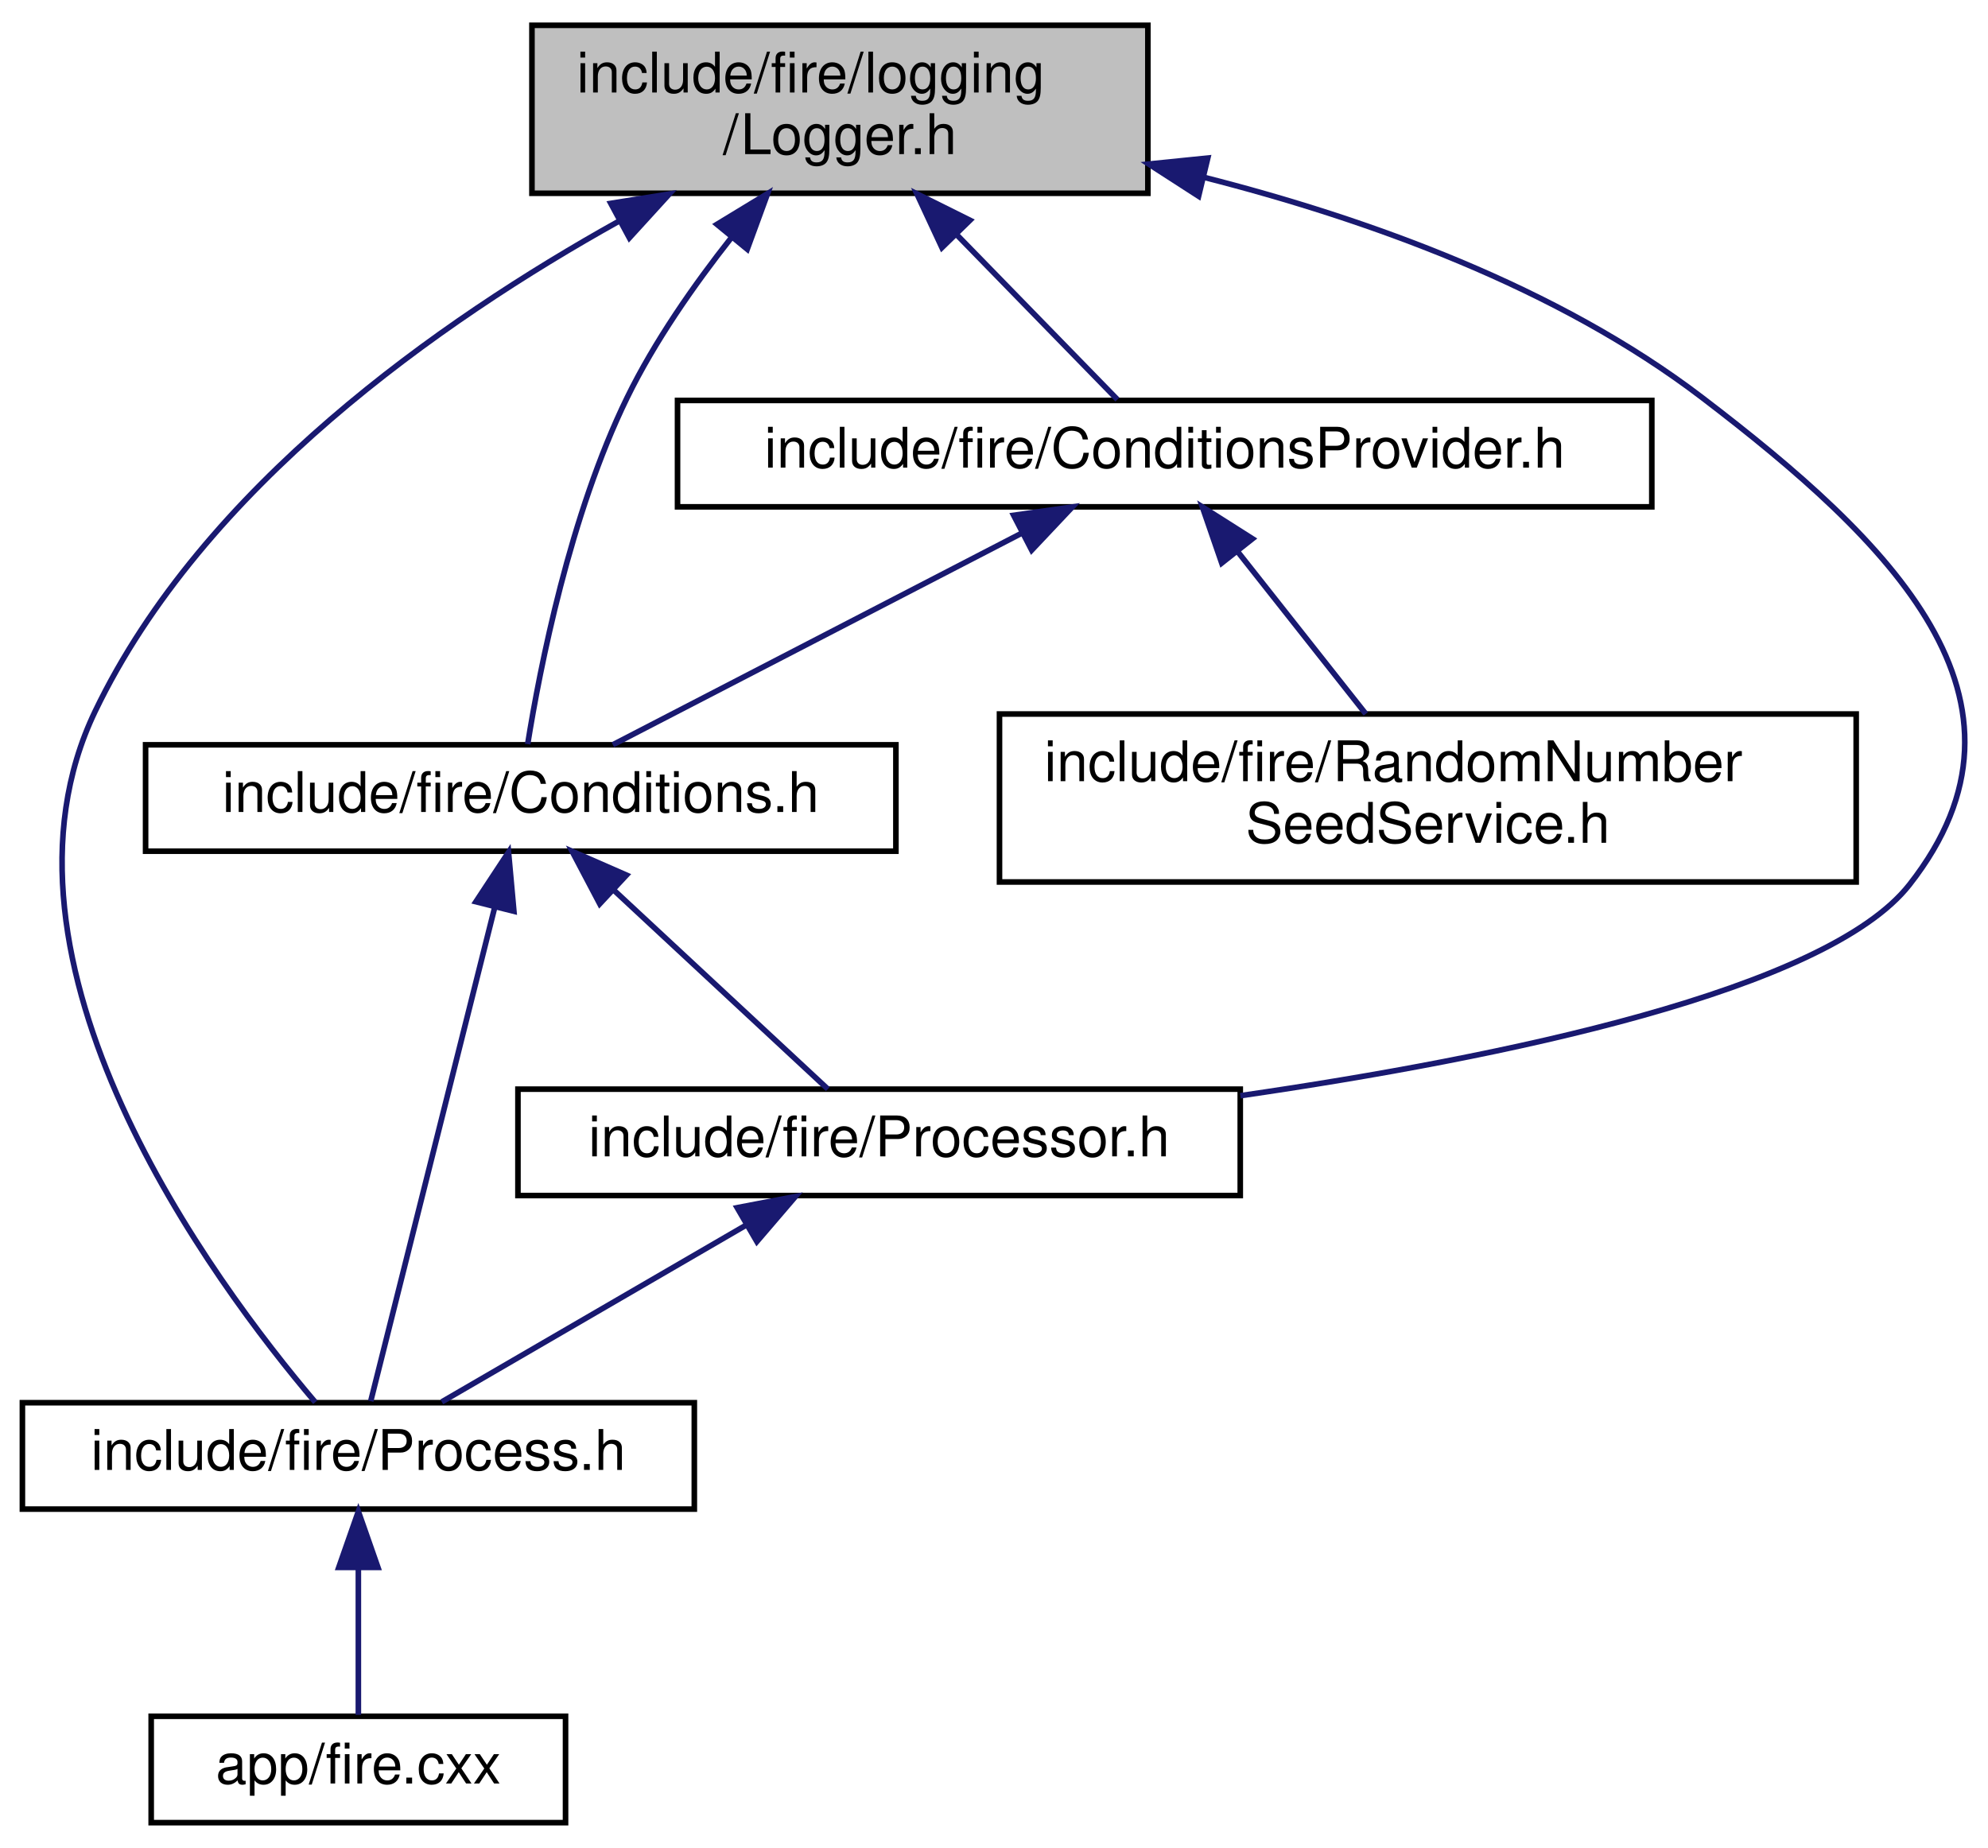
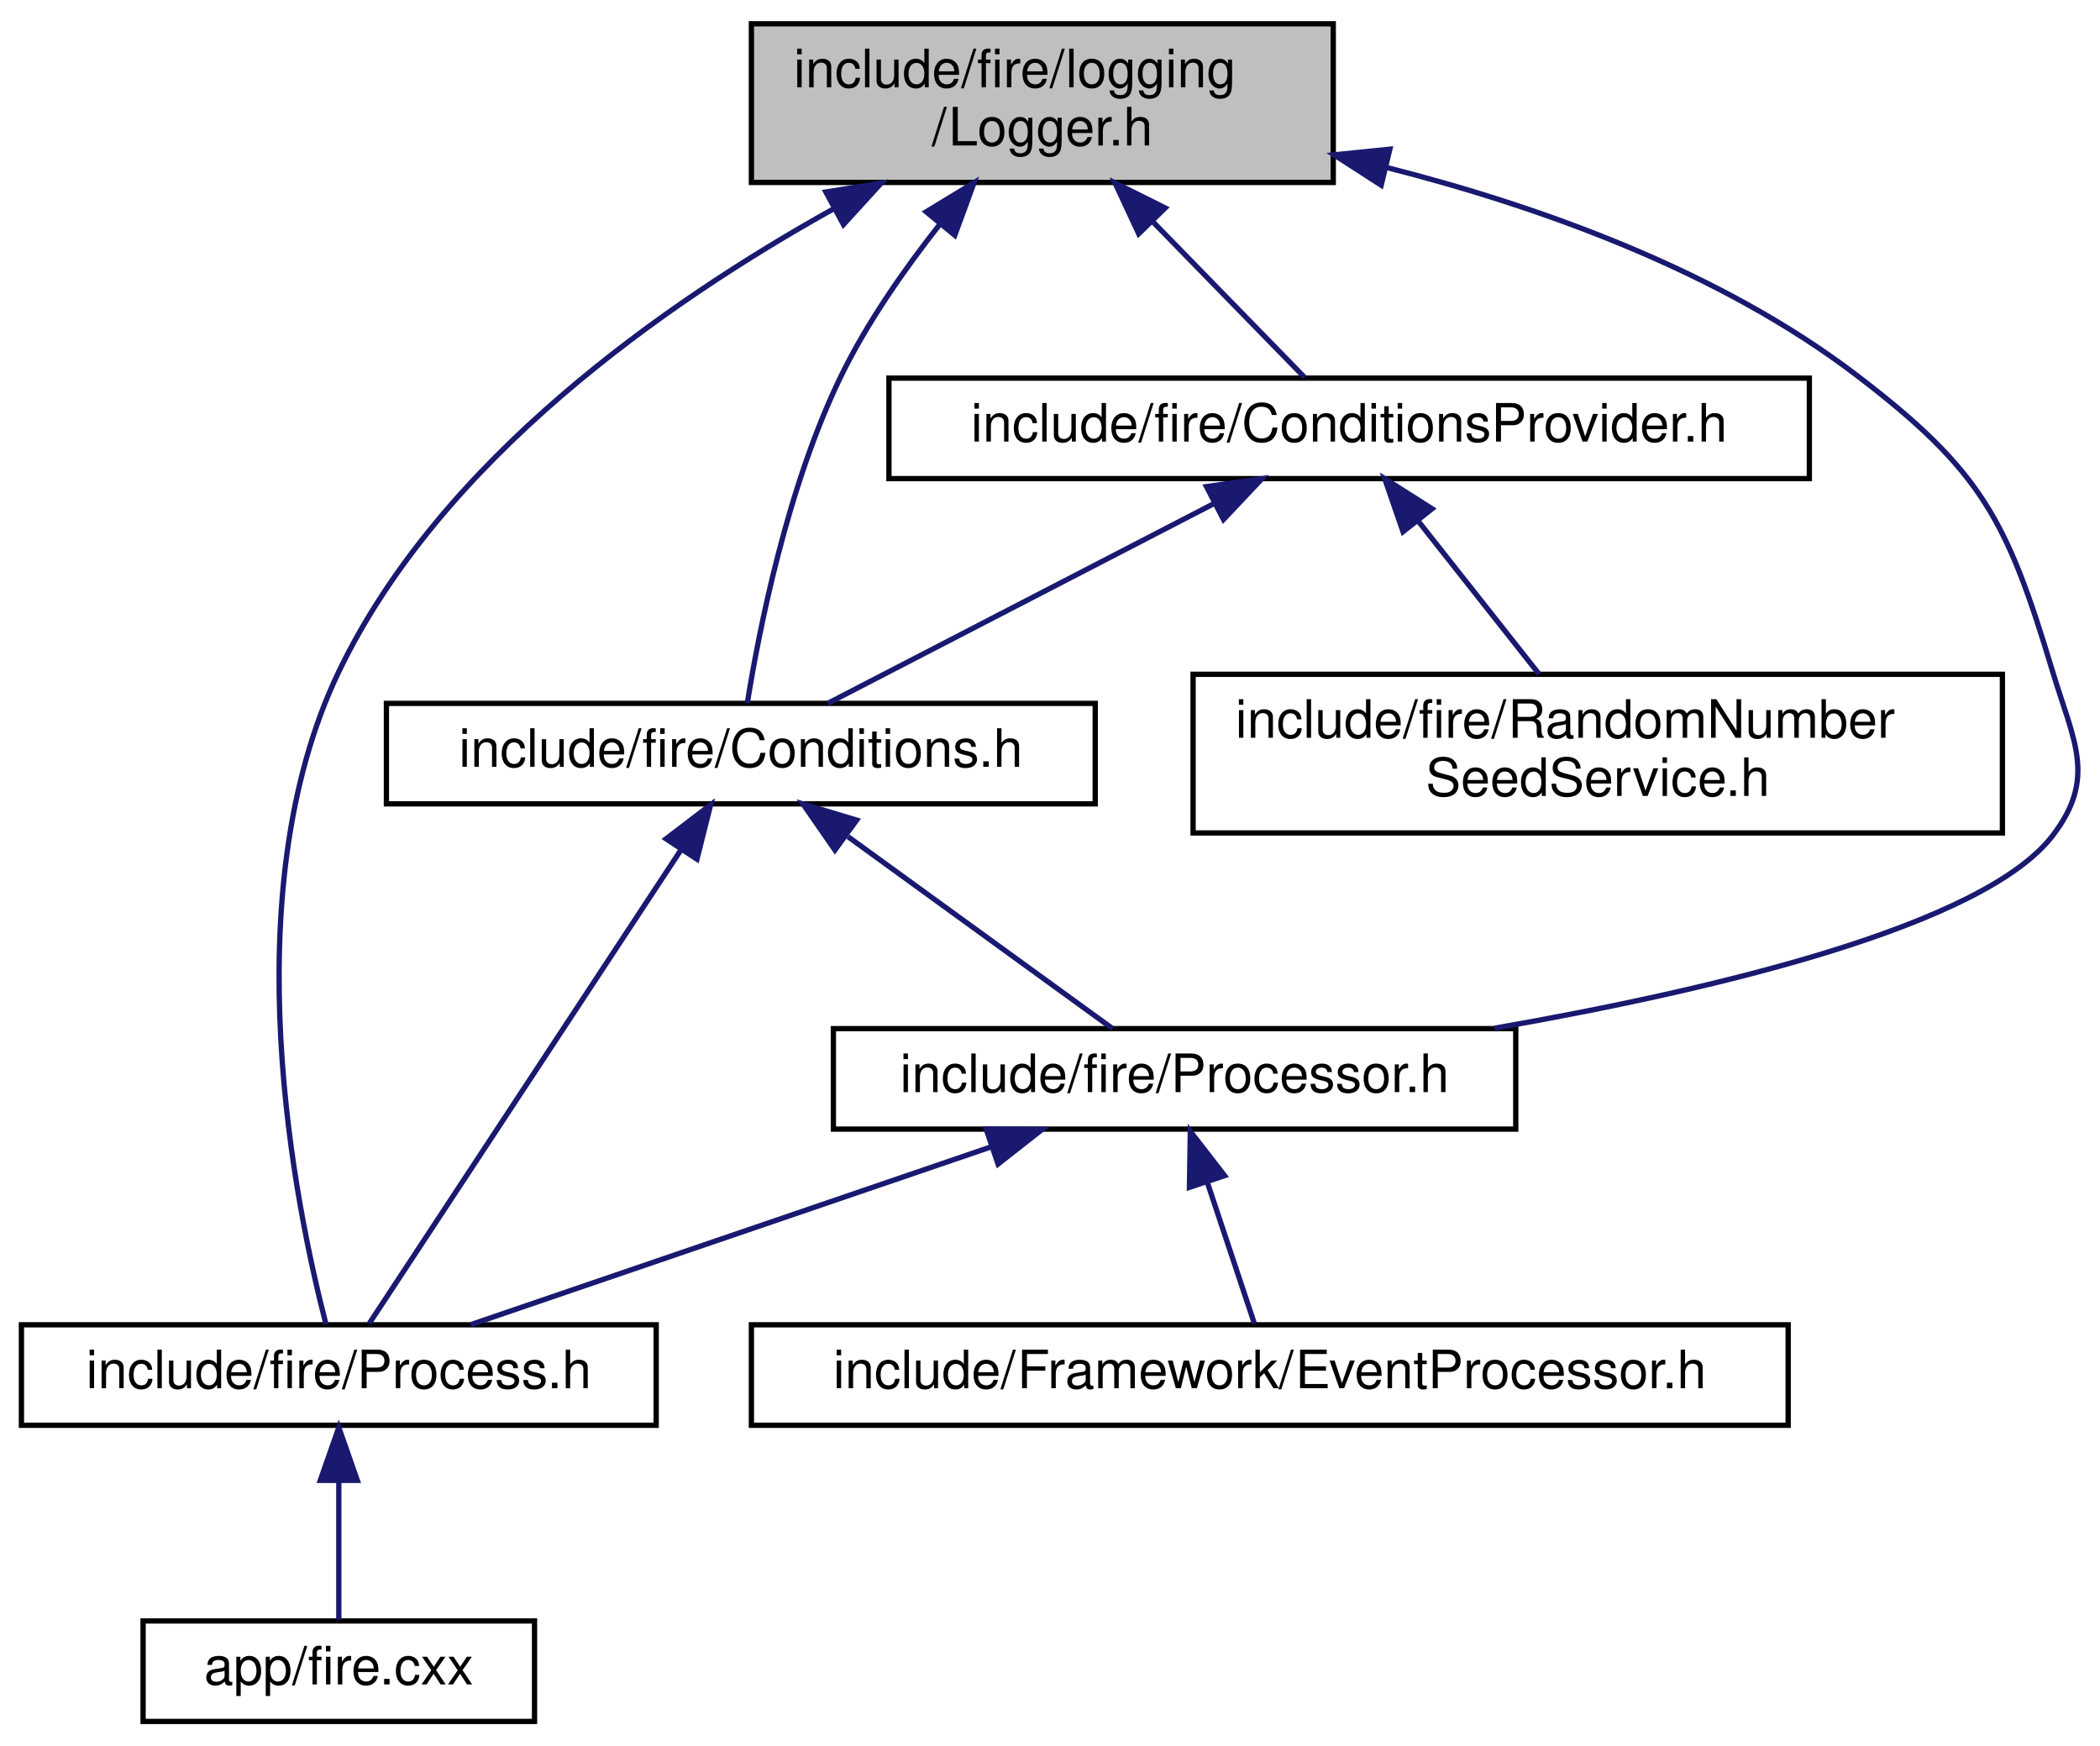
- <svg xmlns="http://www.w3.org/2000/svg" xmlns:xlink="http://www.w3.org/1999/xlink" width="355pt" height="330pt" viewBox="0.00 0.00 355.04 330.00">
+ <svg xmlns="http://www.w3.org/2000/svg" xmlns:xlink="http://www.w3.org/1999/xlink" width="397pt" height="330pt" viewBox="0.00 0.00 396.90 330.00">
  <g id="graph0" class="graph" transform="scale(1 1) rotate(0) translate(4 326)">
    <g id="node1" class="node">
      <g id="a_node1">
        <a xlink:title="Interface to Boost.Logging.">
-           <polygon fill="#bfbfbf" stroke="black" points="91,-291.5 91,-321.5 201,-321.5 201,-291.5 91,-291.5" />
-           <text text-anchor="start" x="99" y="-309.5" font-family="Helvetica,sans-Serif" font-size="10.00">include/fire/logging</text>
-           <text text-anchor="middle" x="146" y="-298.5" font-family="Helvetica,sans-Serif" font-size="10.00">/Logger.h</text>
+           <polygon fill="#bfbfbf" stroke="black" points="138,-291.5 138,-321.5 248,-321.5 248,-291.5 138,-291.5" />
+           <text text-anchor="start" x="146" y="-309.5" font-family="Helvetica,sans-Serif" font-size="10.00">include/fire/logging</text>
+           <text text-anchor="middle" x="193" y="-298.5" font-family="Helvetica,sans-Serif" font-size="10.00">/Logger.h</text>
        </a>
      </g>
    </g>
    <g id="node2" class="node">
      <g id="a_node2">
        <a xlink:href="Conditions_8h_source.html" target="_top" xlink:title=" ">
-           <polygon fill="none" stroke="black" points="22,-174 22,-193 156,-193 156,-174 22,-174" />
-           <text text-anchor="middle" x="89" y="-181" font-family="Helvetica,sans-Serif" font-size="10.00">include/fire/Conditions.h</text>
+           <polygon fill="none" stroke="black" points="69,-174 69,-193 203,-193 203,-174 69,-174" />
+           <text text-anchor="middle" x="136" y="-181" font-family="Helvetica,sans-Serif" font-size="10.00">include/fire/Conditions.h</text>
        </a>
      </g>
    </g>
    <g id="edge1" class="edge">
-       <path fill="none" stroke="midnightblue" d="M126.62,-283.58C119.94,-275.12 112.91,-265.06 108,-255 97.77,-234.04 92.43,-206.79 90.24,-193.12" />
-       <polygon fill="midnightblue" stroke="midnightblue" points="124.04,-285.95 133.09,-291.45 129.45,-281.51 124.04,-285.95" />
+       <path fill="none" stroke="midnightblue" d="M173.62,-283.58C166.94,-275.12 159.91,-265.06 155,-255 144.77,-234.04 139.43,-206.79 137.24,-193.12" />
+       <polygon fill="midnightblue" stroke="midnightblue" points="171.04,-285.95 180.09,-291.45 176.45,-281.51 171.04,-285.95" />
    </g>
    <g id="node3" class="node">
      <g id="a_node3">
        <a xlink:href="Process_8h_source.html" target="_top" xlink:title=" ">
          <polygon fill="none" stroke="black" points="0,-56.5 0,-75.5 120,-75.5 120,-56.5 0,-56.5" />
          <text text-anchor="middle" x="60" y="-63.5" font-family="Helvetica,sans-Serif" font-size="10.00">include/fire/Process.h</text>
        </a>
      </g>
    </g>
-     <g id="edge9" class="edge">
-       <path fill="none" stroke="midnightblue" d="M106.47,-286.48C74.67,-268.76 32.23,-239.04 13,-199 -8.49,-154.27 34.12,-97.01 52.31,-75.59" />
-       <polygon fill="midnightblue" stroke="midnightblue" points="105.08,-289.7 115.54,-291.37 108.4,-283.54 105.08,-289.7" />
+     <g id="edge10" class="edge">
+       <path fill="none" stroke="midnightblue" d="M153.47,-286.48C121.67,-268.76 79.23,-239.04 60,-199 39.66,-156.65 51.9,-97.48 57.58,-75.59" />
+       <polygon fill="midnightblue" stroke="midnightblue" points="152.08,-289.7 162.54,-291.37 155.4,-283.54 152.08,-289.7" />
    </g>
    <g id="node5" class="node">
      <g id="a_node5">
        <a xlink:href="Processor_8h_source.html" target="_top" xlink:title=" ">
-           <polygon fill="none" stroke="black" points="88.5,-112.5 88.5,-131.5 217.5,-131.5 217.5,-112.5 88.5,-112.5" />
-           <text text-anchor="middle" x="153" y="-119.5" font-family="Helvetica,sans-Serif" font-size="10.00">include/fire/Processor.h</text>
+           <polygon fill="none" stroke="black" points="153.5,-112.5 153.5,-131.5 282.5,-131.5 282.5,-112.5 153.5,-112.5" />
+           <text text-anchor="middle" x="218" y="-119.5" font-family="Helvetica,sans-Serif" font-size="10.00">include/fire/Processor.h</text>
        </a>
      </g>
    </g>
-     <g id="edge10" class="edge">
-       <path fill="none" stroke="midnightblue" d="M210.94,-294.37C240.33,-286.91 274.18,-274.71 300,-255 333.4,-229.51 362.94,-201.05 337,-168 322.18,-149.12 264.41,-137.13 217.51,-130.33" />
-       <polygon fill="midnightblue" stroke="midnightblue" points="210.06,-290.98 201.16,-296.72 211.7,-297.79 210.06,-290.98" />
+     <g id="edge11" class="edge">
+       <path fill="none" stroke="midnightblue" d="M257.94,-294.37C287.33,-286.91 321.18,-274.71 347,-255 370.71,-236.9 375.41,-227.57 384,-199 387.97,-185.81 392.37,-178.94 384,-168 370.98,-150.98 320.4,-138.9 278.46,-131.57" />
+       <polygon fill="midnightblue" stroke="midnightblue" points="257.06,-290.98 248.16,-296.72 258.7,-297.79 257.06,-290.98" />
    </g>
-     <g id="node6" class="node">
-       <g id="a_node6">
+     <g id="node7" class="node">
+       <g id="a_node7">
        <a xlink:href="ConditionsProvider_8h_source.html" target="_top" xlink:title=" ">
-           <polygon fill="none" stroke="black" points="117,-235.5 117,-254.5 291,-254.5 291,-235.5 117,-235.5" />
-           <text text-anchor="middle" x="204" y="-242.5" font-family="Helvetica,sans-Serif" font-size="10.00">include/fire/ConditionsProvider.h</text>
+           <polygon fill="none" stroke="black" points="164,-235.5 164,-254.5 338,-254.5 338,-235.5 164,-235.5" />
+           <text text-anchor="middle" x="251" y="-242.5" font-family="Helvetica,sans-Serif" font-size="10.00">include/fire/ConditionsProvider.h</text>
        </a>
      </g>
    </g>
-     <g id="edge6" class="edge">
-       <path fill="none" stroke="midnightblue" d="M166.96,-284C176.84,-273.86 188.08,-262.33 195.56,-254.66" />
-       <polygon fill="midnightblue" stroke="midnightblue" points="164.22,-281.8 159.75,-291.4 169.23,-286.68 164.22,-281.8" />
+     <g id="edge7" class="edge">
+       <path fill="none" stroke="midnightblue" d="M213.96,-284C223.84,-273.86 235.08,-262.33 242.56,-254.66" />
+       <polygon fill="midnightblue" stroke="midnightblue" points="211.22,-281.8 206.75,-291.4 216.23,-286.68 211.22,-281.8" />
    </g>
    <g id="edge2" class="edge">
-       <path fill="none" stroke="midnightblue" d="M84.36,-164C78.02,-138.76 66.91,-94.52 62.21,-75.78" />
-       <polygon fill="midnightblue" stroke="midnightblue" points="80.99,-164.97 86.82,-173.82 87.78,-163.27 80.99,-164.97" />
+       <path fill="none" stroke="midnightblue" d="M124.71,-165.34C108.27,-140.36 78.33,-94.86 65.78,-75.78" />
+       <polygon fill="midnightblue" stroke="midnightblue" points="121.87,-167.39 130.29,-173.82 127.71,-163.54 121.87,-167.39" />
    </g>
    <g id="edge4" class="edge">
-       <path fill="none" stroke="midnightblue" d="M105.51,-167.15C117.71,-155.81 133.87,-140.78 143.85,-131.51" />
-       <polygon fill="midnightblue" stroke="midnightblue" points="103.11,-164.6 98.17,-173.98 107.88,-169.73 103.11,-164.6" />
+       <path fill="none" stroke="midnightblue" d="M156.27,-167.79C172,-156.38 193.25,-140.96 206.27,-131.51" />
+       <polygon fill="midnightblue" stroke="midnightblue" points="153.79,-165.27 147.75,-173.98 157.9,-170.93 153.79,-165.27" />
    </g>
    <g id="node4" class="node">
      <g id="a_node4">
        <a xlink:href="fire_8cxx.html" target="_top" xlink:title="main definition for fire executable">
          <polygon fill="none" stroke="black" points="23,-0.5 23,-19.5 97,-19.5 97,-0.5 23,-0.5" />
          <text text-anchor="middle" x="60" y="-7.5" font-family="Helvetica,sans-Serif" font-size="10.00">app/fire.cxx</text>
        </a>
      </g>
    </g>
    <g id="edge3" class="edge">
      <path fill="none" stroke="midnightblue" d="M60,-45.8C60,-36.91 60,-26.78 60,-19.75" />
      <polygon fill="midnightblue" stroke="midnightblue" points="56.5,-46.08 60,-56.08 63.5,-46.08 56.5,-46.08" />
    </g>
-     <g id="edge5" class="edge">
-       <path fill="none" stroke="midnightblue" d="M129.19,-107.18C112.08,-97.24 89.53,-84.15 74.9,-75.65" />
-       <polygon fill="midnightblue" stroke="midnightblue" points="127.65,-110.33 138.06,-112.32 131.17,-104.28 127.65,-110.33" />
+     <g id="edge6" class="edge">
+       <path fill="none" stroke="midnightblue" d="M183.39,-109.17C153.64,-99 111.45,-84.59 84.92,-75.52" />
+       <polygon fill="midnightblue" stroke="midnightblue" points="182.37,-112.52 192.96,-112.44 184.63,-105.9 182.37,-112.52" />
    </g>
-     <g id="edge7" class="edge">
-       <path fill="none" stroke="midnightblue" d="M178.62,-230.87C156.33,-219.33 124.56,-202.9 105.45,-193.01" />
-       <polygon fill="midnightblue" stroke="midnightblue" points="177.03,-233.99 187.52,-235.48 180.25,-227.77 177.03,-233.99" />
-     </g>
-     <g id="node7" class="node">
-       <g id="a_node7">
-         <a xlink:href="RandomNumberSeedService_8h.html" target="_top" xlink:title="Conditions object for random number seeds.">
-           <polygon fill="none" stroke="black" points="174.5,-168.5 174.5,-198.5 327.5,-198.5 327.5,-168.5 174.5,-168.5" />
-           <text text-anchor="start" x="182.5" y="-186.5" font-family="Helvetica,sans-Serif" font-size="10.00">include/fire/RandomNumber</text>
-           <text text-anchor="middle" x="251" y="-175.5" font-family="Helvetica,sans-Serif" font-size="10.00">SeedService.h</text>
+     <g id="node6" class="node">
+       <g id="a_node6">
+         <a xlink:href="EventProcessor_8h.html" target="_top" xlink:title="Re-interpretation of ROOT-based framework code into fire.">
+           <polygon fill="none" stroke="black" points="138,-56.5 138,-75.5 334,-75.5 334,-56.5 138,-56.5" />
+           <text text-anchor="middle" x="236" y="-63.5" font-family="Helvetica,sans-Serif" font-size="10.00">include/Framework/EventProcessor.h</text>
        </a>
      </g>
    </g>
+     <g id="edge5" class="edge">
+       <path fill="none" stroke="midnightblue" d="M224.2,-102.4C227.21,-93.36 230.69,-82.94 233.08,-75.75" />
+       <polygon fill="midnightblue" stroke="midnightblue" points="220.81,-101.49 220.97,-112.08 227.46,-103.7 220.81,-101.49" />
+     </g>
    <g id="edge8" class="edge">
-       <path fill="none" stroke="midnightblue" d="M217.01,-227.53C224.21,-218.42 233.06,-207.21 239.92,-198.52" />
-       <polygon fill="midnightblue" stroke="midnightblue" points="214.19,-225.46 210.73,-235.48 219.68,-229.8 214.19,-225.46" />
+       <path fill="none" stroke="midnightblue" d="M225.62,-230.87C203.33,-219.33 171.56,-202.9 152.45,-193.01" />
+       <polygon fill="midnightblue" stroke="midnightblue" points="224.03,-233.99 234.52,-235.48 227.25,-227.77 224.03,-233.99" />
+     </g>
+     <g id="node8" class="node">
+       <g id="a_node8">
+         <a xlink:href="RandomNumberSeedService_8h.html" target="_top" xlink:title="Conditions object for random number seeds.">
+           <polygon fill="none" stroke="black" points="221.5,-168.5 221.5,-198.5 374.5,-198.5 374.5,-168.5 221.5,-168.5" />
+           <text text-anchor="start" x="229.5" y="-186.5" font-family="Helvetica,sans-Serif" font-size="10.00">include/fire/RandomNumber</text>
+           <text text-anchor="middle" x="298" y="-175.5" font-family="Helvetica,sans-Serif" font-size="10.00">SeedService.h</text>
+         </a>
+       </g>
+     </g>
+     <g id="edge9" class="edge">
+       <path fill="none" stroke="midnightblue" d="M264.01,-227.53C271.21,-218.42 280.06,-207.21 286.92,-198.52" />
+       <polygon fill="midnightblue" stroke="midnightblue" points="261.19,-225.46 257.73,-235.48 266.68,-229.8 261.19,-225.46" />
    </g>
  </g>
</svg>
